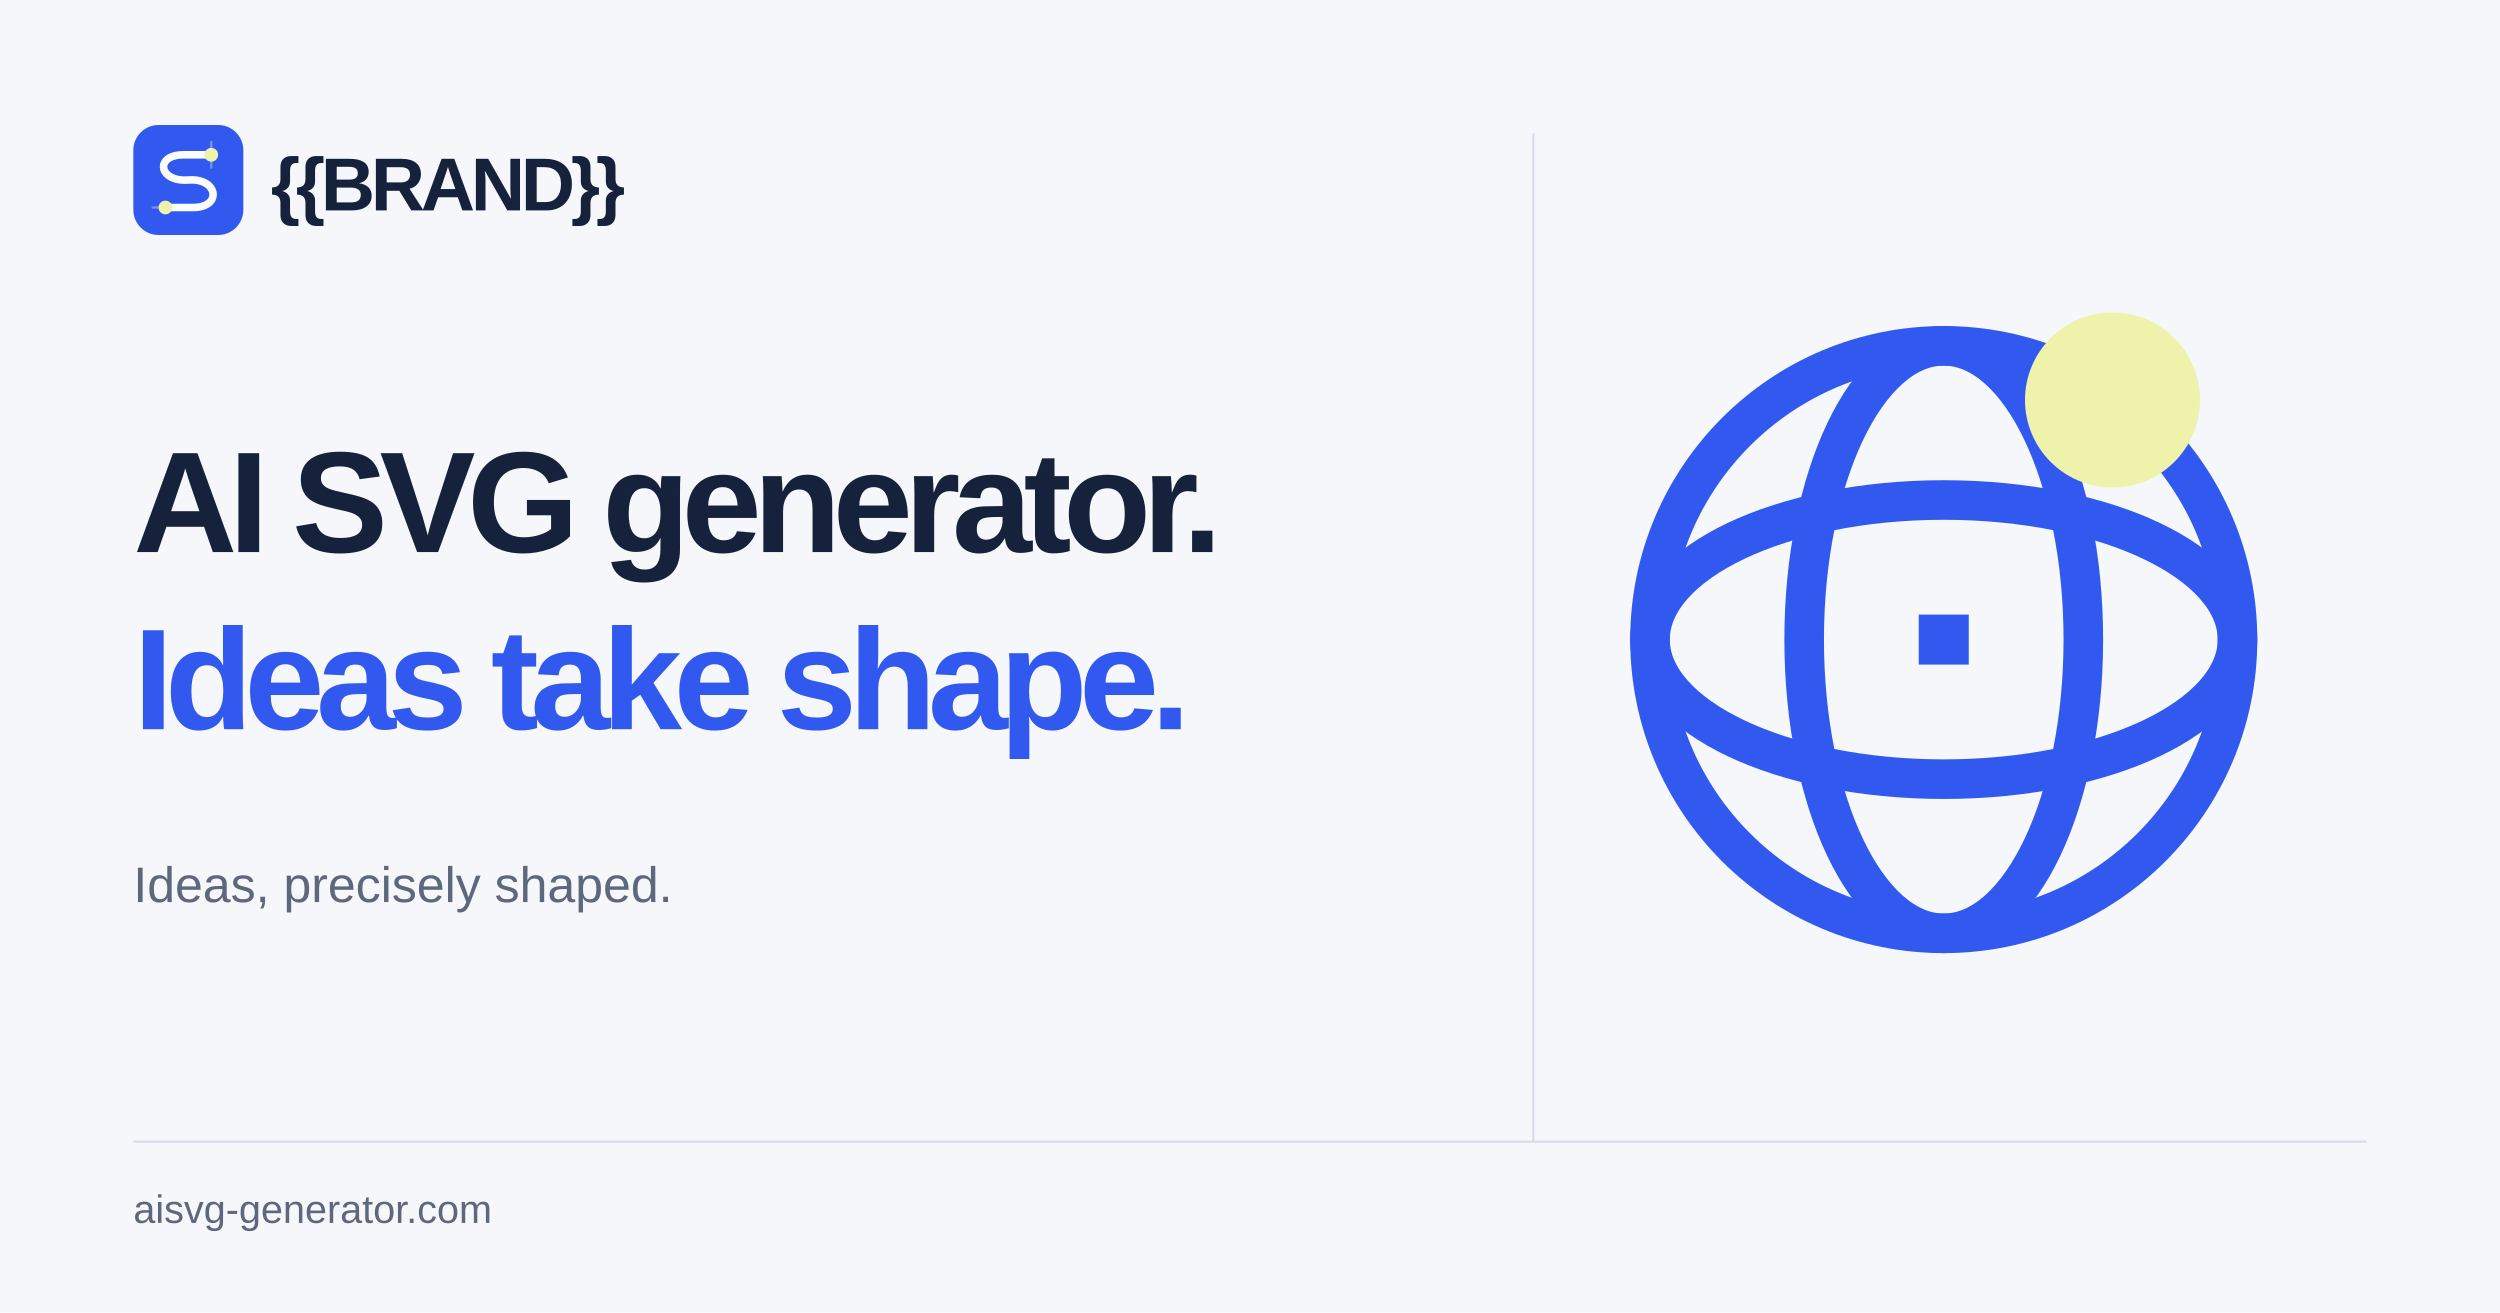
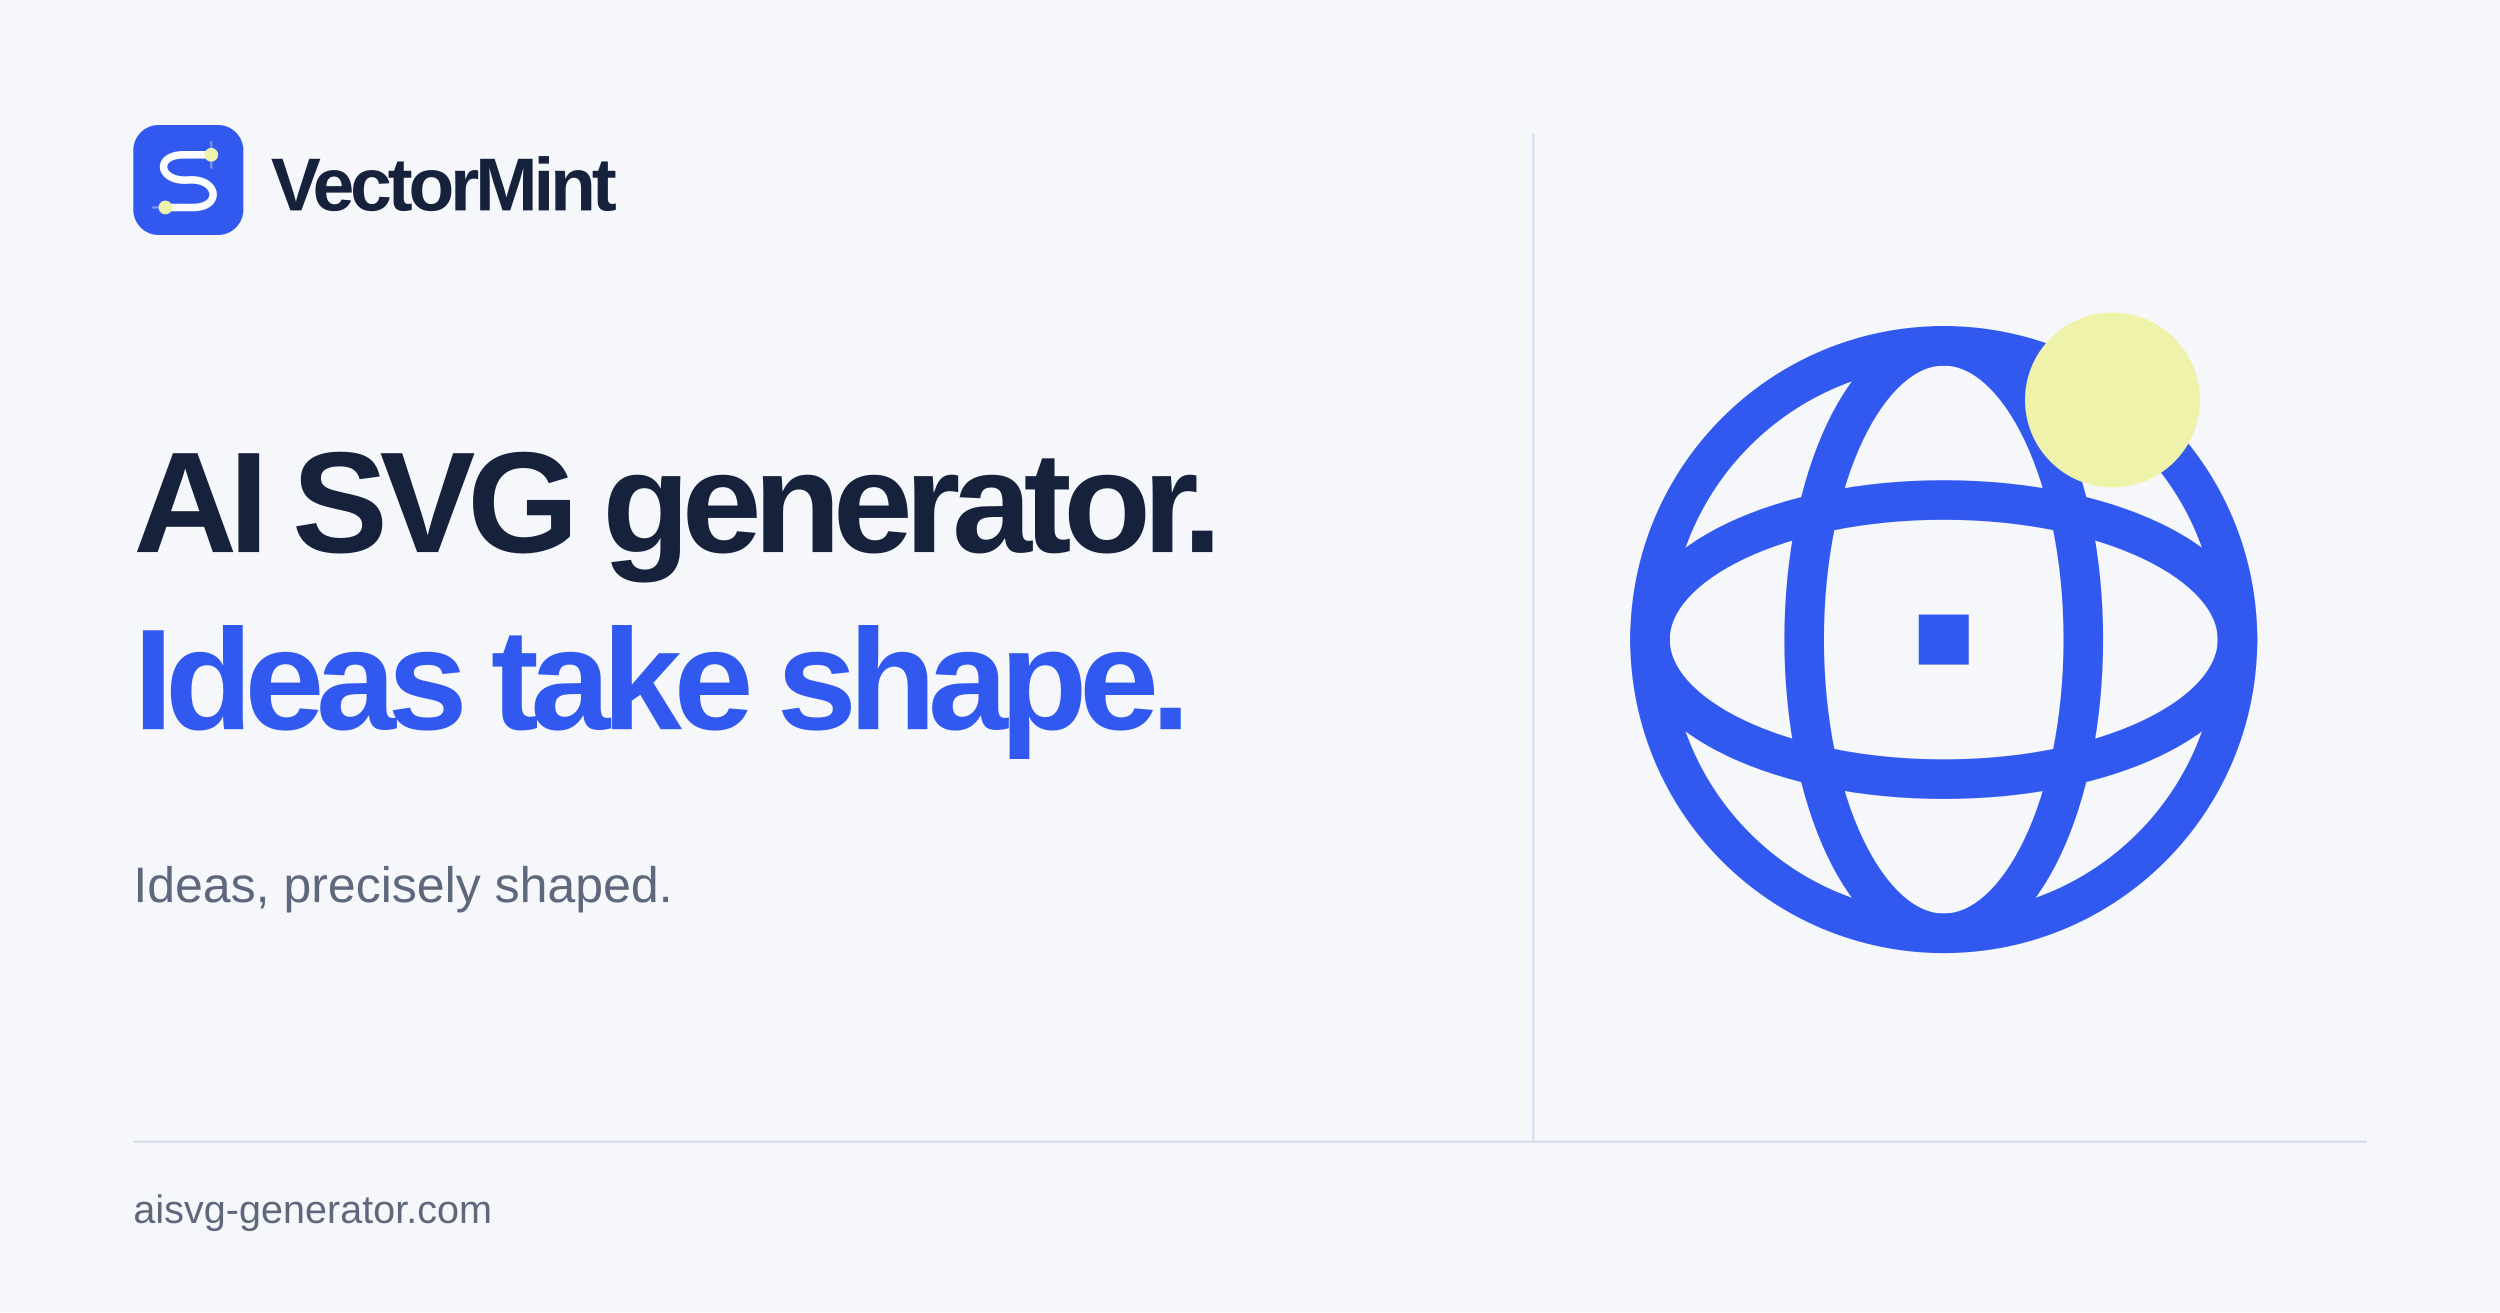
<svg xmlns="http://www.w3.org/2000/svg" width="1200" height="630" viewBox="0 0 1200 630">
  <rect width="1200" height="630" fill="#f5f7fb" />
  <path d="M64 548H1136M736 64V548" fill="none" stroke="#d4dbea" />
  <g transform="translate(64 60) scale(1.1)">
    <rect width="48" height="48" rx="11" fill="#3159ef" />
    <path d="M34 13H22C9 13 11 25 24 24C37 23 39 36 26 36H14" fill="none" stroke="#fafcff" stroke-width="3.3" stroke-linecap="round" />
    <path d="M34 7v12M8 36h12" stroke="#fafcff" stroke-opacity=".35" />
    <circle cx="34" cy="13" r="3" fill="#eef2aa" />
    <circle cx="14" cy="36" r="3" fill="#eef2aa" />
  </g>
-   <text x="130" y="101" font-family="Bricolage Grotesque,Arial,sans-serif" font-size="36" font-weight="700" letter-spacing="-2" fill="#16213b">{{BRAND}}</text>
+   <text data-brand-name="true" x="130" y="101" font-family="Bricolage Grotesque,Arial,sans-serif" font-size="36" font-weight="700" letter-spacing="-2" fill="#16213b">VectorMint</text>
  <text x="64" y="265" font-family="Bricolage Grotesque,Arial,sans-serif" font-size="69" font-weight="600" letter-spacing="-4" fill="#16213b">AI SVG generator.</text>
  <text x="64" y="350" font-family="Bricolage Grotesque,Arial,sans-serif" font-size="69" font-weight="600" letter-spacing="-4" fill="#3159ef">Ideas take shape.</text>
  <text x="64" y="433" font-family="Bricolage Grotesque,Arial,sans-serif" font-size="24" fill="#5e687d">Ideas, precisely shaped.</text>
  <text x="64" y="587" font-family="Bricolage Grotesque,Arial,sans-serif" font-size="19" fill="#5e687d">aisvg-generator.com</text>
  <g transform="translate(933 307)" fill="none" stroke="#3159ef" stroke-width="19">
    <circle r="141" />
    <ellipse rx="67" ry="141" />
    <ellipse rx="141" ry="67" />
  </g>
  <circle cx="1014" cy="192" r="42" fill="#eef2aa" />
  <rect x="921" y="295" width="24" height="24" fill="#3159ef" />
</svg>
